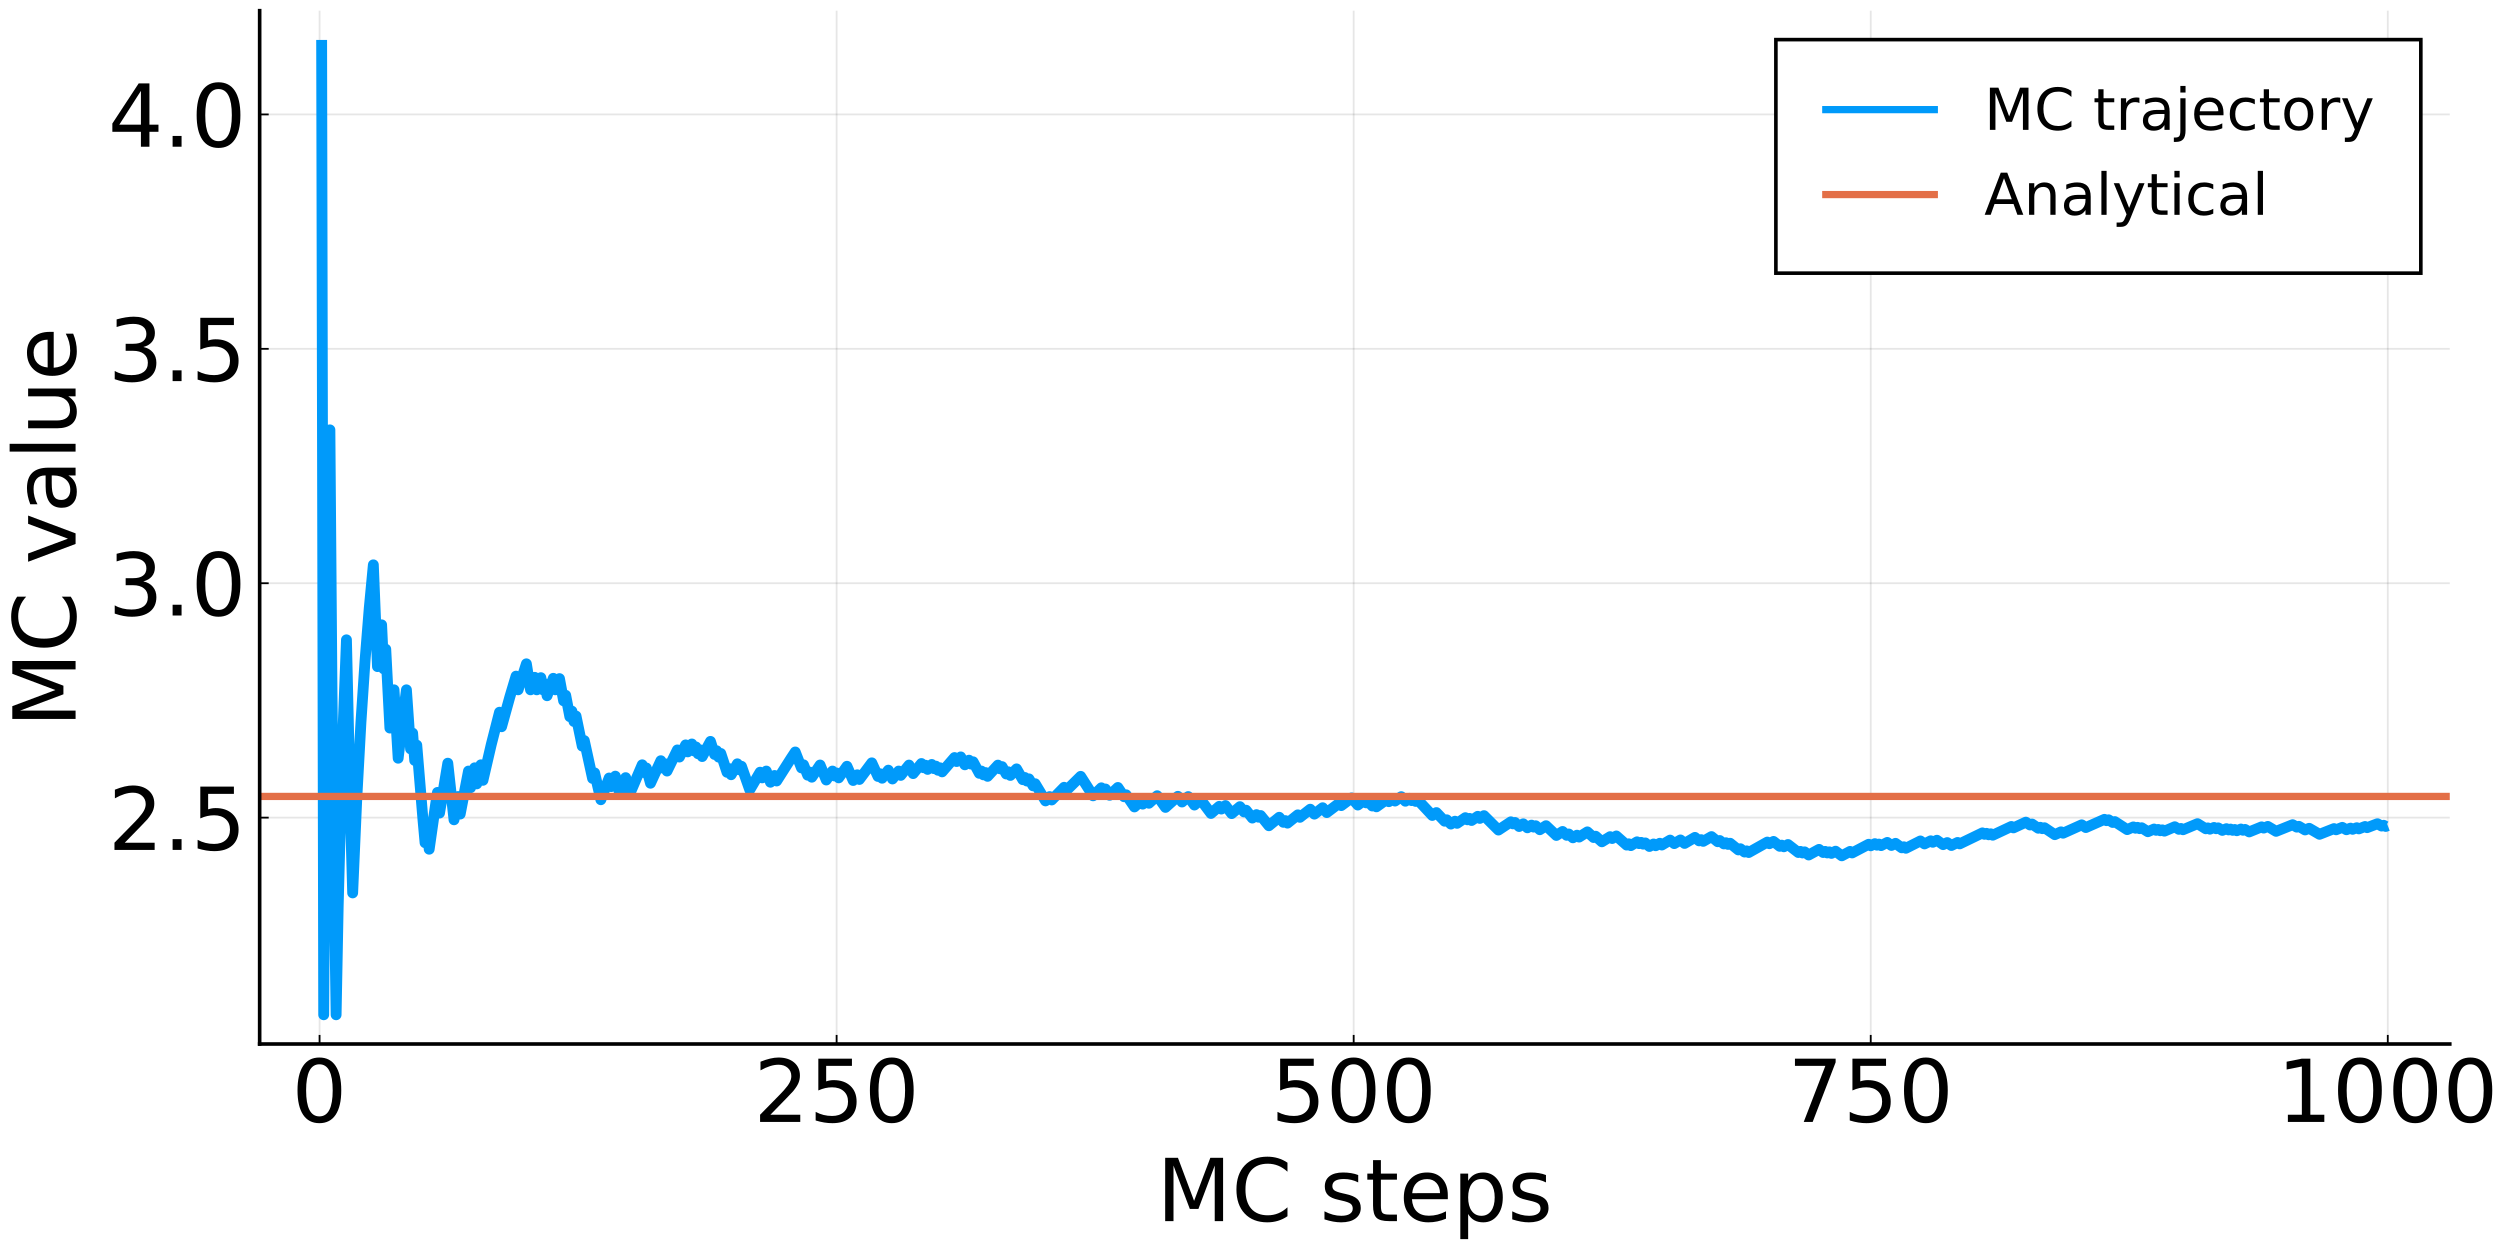
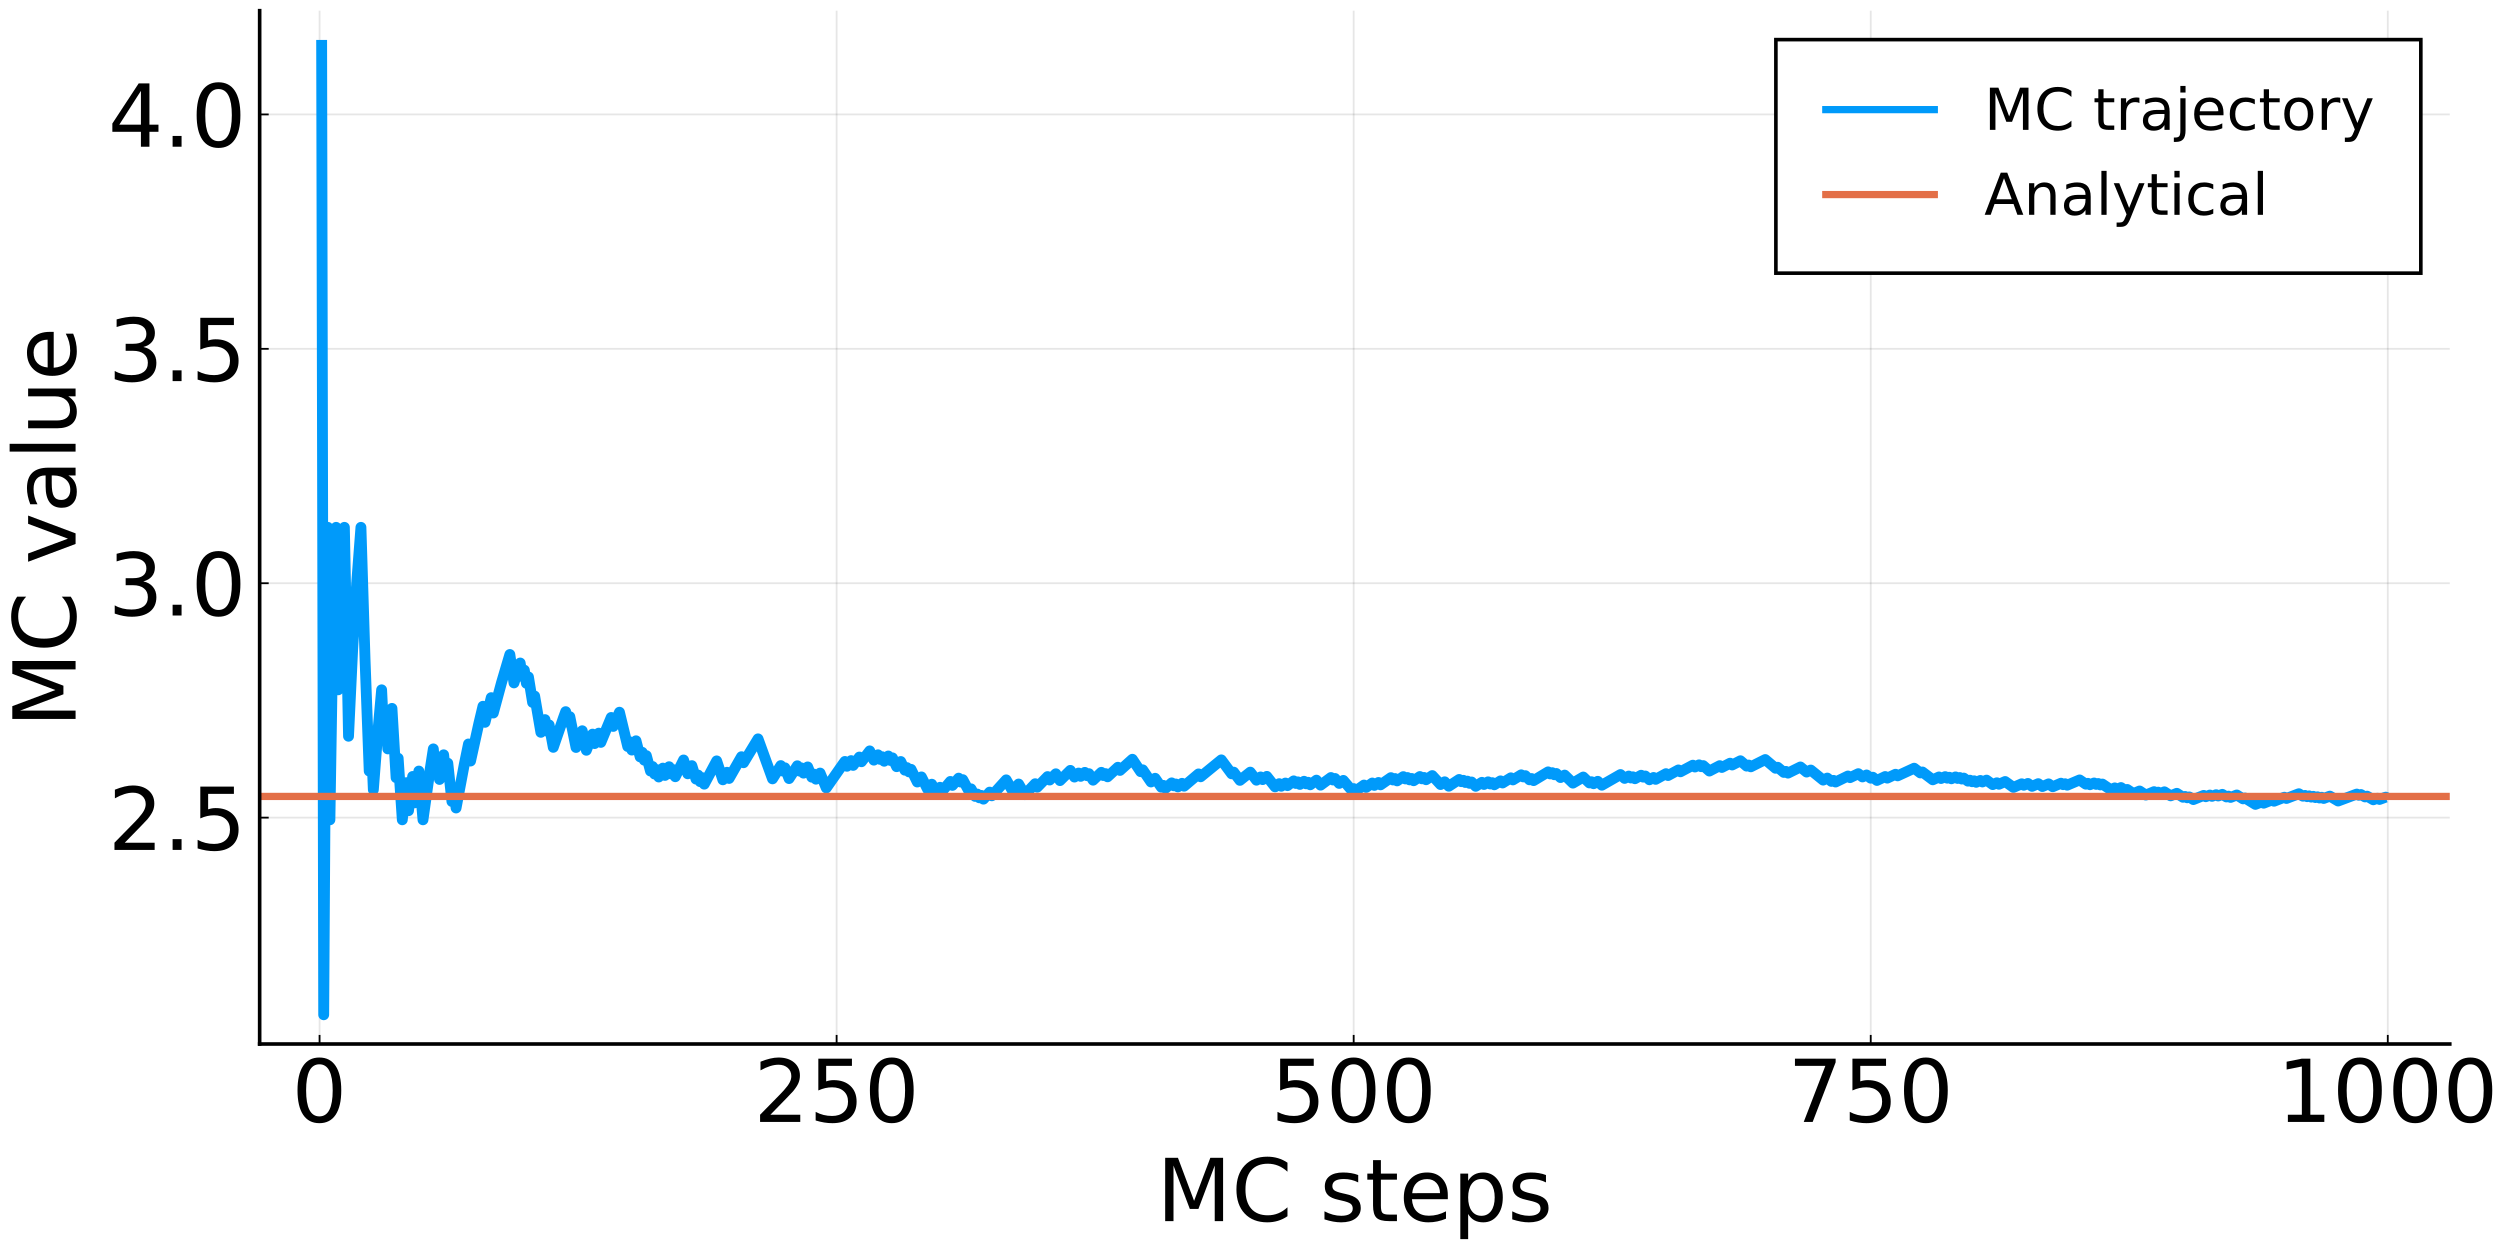
<svg xmlns="http://www.w3.org/2000/svg" xmlns:xlink="http://www.w3.org/1999/xlink" width="691.2pt" height="345.6pt" viewBox="0 0 691.2 345.6" version="1.1">
  <defs>
    <style type="text/css">*{stroke-linejoin: round; stroke-linecap: butt}</style>
  </defs>
  <g id="figure_1">
    <g id="patch_1">
      <path d="M 0 345.6  L 691.2 345.6  L 691.2 0  L 0 0  z " style="fill: #ffffff" />
    </g>
    <g id="axes_1">
      <g id="patch_2">
        <path d="M 71.789 288.647  L 677.311 288.647  L 677.311 2.953  L 71.789 2.953  z " style="fill: #ffffff" />
      </g>
      <g id="matplotlib.axis_1">
        <g id="xtick_1">
          <g id="line2d_1">
-             <path d="M 88.354 288.647  L 88.354 2.953  " clip-path="url(#pf2d93beb93)" style="fill: none; stroke: #000000; stroke-opacity: 0.1; stroke-width: 0.5; stroke-linecap: square" />
+             <path d="M 88.354 288.647  L 88.354 2.953  " clip-path="url(#pb019511355)" style="fill: none; stroke: #000000; stroke-opacity: 0.1; stroke-width: 0.5; stroke-linecap: square" />
          </g>
          <g id="line2d_2">
            <defs>
-               <path id="m62588650d0" d="M 0 0  L 0 -2.5  " style="stroke: #000000; stroke-width: 0.5" />
-             </defs>
-             <g>
-               <use xlink:href="#m62588650d0" x="88.354" y="288.647" style="stroke: #000000; stroke-width: 0.5" />
+               <path id="m0c7f39dd3d" d="M 0 0  L 0 -2.5  " style="stroke: #000000; stroke-width: 0.5" />
+             </defs>
+             <g>
+               <use xlink:href="#m0c7f39dd3d" x="88.354" y="288.647" style="stroke: #000000; stroke-width: 0.5" />
            </g>
          </g>
          <g id="text_1">
            <g transform="translate(80.67431 310.3835)scale(0.24 -0.24)">
              <defs>
                <path id="DejaVuSans-30" d="M 2034 4250  Q 1547 4250 1301 3770  Q 1056 3291 1056 2328  Q 1056 1369 1301 889  Q 1547 409 2034 409  Q 2525 409 2770 889  Q 3016 1369 3016 2328  Q 3016 3291 2770 3770  Q 2525 4250 2034 4250  z M 2034 4750  Q 2819 4750 3233 4129  Q 3647 3509 3647 2328  Q 3647 1150 3233 529  Q 2819 -91 2034 -91  Q 1250 -91 836 529  Q 422 1150 422 2328  Q 422 3509 836 4129  Q 1250 4750 2034 4750  z " transform="scale(0.015625)" />
              </defs>
              <use xlink:href="#DejaVuSans-30" transform="translate(0 0.78125)" />
            </g>
          </g>
        </g>
        <g id="xtick_2">
          <g id="line2d_3">
-             <path d="M 231.309 288.647  L 231.309 2.953  " clip-path="url(#pf2d93beb93)" style="fill: none; stroke: #000000; stroke-opacity: 0.1; stroke-width: 0.5; stroke-linecap: square" />
+             <path d="M 231.309 288.647  L 231.309 2.953  " clip-path="url(#pb019511355)" style="fill: none; stroke: #000000; stroke-opacity: 0.1; stroke-width: 0.5; stroke-linecap: square" />
          </g>
          <g id="line2d_4">
            <g>
-               <use xlink:href="#m62588650d0" x="231.309" y="288.647" style="stroke: #000000; stroke-width: 0.5" />
+               <use xlink:href="#m0c7f39dd3d" x="231.309" y="288.647" style="stroke: #000000; stroke-width: 0.5" />
            </g>
          </g>
          <g id="text_2">
            <g transform="translate(208.3892 310.3835)scale(0.24 -0.24)">
              <defs>
                <path id="DejaVuSans-32" d="M 1228 531  L 3431 531  L 3431 0  L 469 0  L 469 531  Q 828 903 1448 1529  Q 2069 2156 2228 2338  Q 2531 2678 2651 2914  Q 2772 3150 2772 3378  Q 2772 3750 2511 3984  Q 2250 4219 1831 4219  Q 1534 4219 1204 4116  Q 875 4013 500 3803  L 500 4441  Q 881 4594 1212 4672  Q 1544 4750 1819 4750  Q 2544 4750 2975 4387  Q 3406 4025 3406 3419  Q 3406 3131 3298 2873  Q 3191 2616 2906 2266  Q 2828 2175 2409 1742  Q 1991 1309 1228 531  z " transform="scale(0.015625)" />
                <path id="DejaVuSans-35" d="M 691 4666  L 3169 4666  L 3169 4134  L 1269 4134  L 1269 2991  Q 1406 3038 1543 3061  Q 1681 3084 1819 3084  Q 2600 3084 3056 2656  Q 3513 2228 3513 1497  Q 3513 744 3044 326  Q 2575 -91 1722 -91  Q 1428 -91 1123 -41  Q 819 9 494 109  L 494 744  Q 775 591 1075 516  Q 1375 441 1709 441  Q 2250 441 2565 725  Q 2881 1009 2881 1497  Q 2881 1984 2565 2268  Q 2250 2553 1709 2553  Q 1456 2553 1204 2497  Q 953 2441 691 2322  L 691 4666  z " transform="scale(0.015625)" />
              </defs>
              <use xlink:href="#DejaVuSans-32" transform="translate(0 0.78125)" />
              <use xlink:href="#DejaVuSans-35" transform="translate(63.62305 0.78125)" />
              <use xlink:href="#DejaVuSans-30" transform="translate(127.2461 0.78125)" />
            </g>
          </g>
        </g>
        <g id="xtick_3">
          <g id="line2d_5">
-             <path d="M 374.264 288.647  L 374.264 2.953  " clip-path="url(#pf2d93beb93)" style="fill: none; stroke: #000000; stroke-opacity: 0.1; stroke-width: 0.5; stroke-linecap: square" />
+             <path d="M 374.264 288.647  L 374.264 2.953  " clip-path="url(#pb019511355)" style="fill: none; stroke: #000000; stroke-opacity: 0.1; stroke-width: 0.5; stroke-linecap: square" />
          </g>
          <g id="line2d_6">
            <g>
-               <use xlink:href="#m62588650d0" x="374.264" y="288.647" style="stroke: #000000; stroke-width: 0.5" />
+               <use xlink:href="#m0c7f39dd3d" x="374.264" y="288.647" style="stroke: #000000; stroke-width: 0.5" />
            </g>
          </g>
          <g id="text_3">
            <g transform="translate(351.3442 310.3835)scale(0.24 -0.24)">
              <use xlink:href="#DejaVuSans-35" transform="translate(0 0.78125)" />
              <use xlink:href="#DejaVuSans-30" transform="translate(63.62305 0.78125)" />
              <use xlink:href="#DejaVuSans-30" transform="translate(127.2461 0.78125)" />
            </g>
          </g>
        </g>
        <g id="xtick_4">
          <g id="line2d_7">
-             <path d="M 517.219 288.647  L 517.219 2.953  " clip-path="url(#pf2d93beb93)" style="fill: none; stroke: #000000; stroke-opacity: 0.1; stroke-width: 0.5; stroke-linecap: square" />
+             <path d="M 517.219 288.647  L 517.219 2.953  " clip-path="url(#pb019511355)" style="fill: none; stroke: #000000; stroke-opacity: 0.1; stroke-width: 0.5; stroke-linecap: square" />
          </g>
          <g id="line2d_8">
            <g>
-               <use xlink:href="#m62588650d0" x="517.219" y="288.647" style="stroke: #000000; stroke-width: 0.5" />
+               <use xlink:href="#m0c7f39dd3d" x="517.219" y="288.647" style="stroke: #000000; stroke-width: 0.5" />
            </g>
          </g>
          <g id="text_4">
            <g transform="translate(494.2991 310.3835)scale(0.24 -0.24)">
              <defs>
                <path id="DejaVuSans-37" d="M 525 4666  L 3525 4666  L 3525 4397  L 1831 0  L 1172 0  L 2766 4134  L 525 4134  L 525 4666  z " transform="scale(0.015625)" />
              </defs>
              <use xlink:href="#DejaVuSans-37" transform="translate(0 0.78125)" />
              <use xlink:href="#DejaVuSans-35" transform="translate(63.62305 0.78125)" />
              <use xlink:href="#DejaVuSans-30" transform="translate(127.2461 0.78125)" />
            </g>
          </g>
        </g>
        <g id="xtick_5">
          <g id="line2d_9">
-             <path d="M 660.174 288.647  L 660.174 2.953  " clip-path="url(#pf2d93beb93)" style="fill: none; stroke: #000000; stroke-opacity: 0.1; stroke-width: 0.5; stroke-linecap: square" />
+             <path d="M 660.174 288.647  L 660.174 2.953  " clip-path="url(#pb019511355)" style="fill: none; stroke: #000000; stroke-opacity: 0.1; stroke-width: 0.5; stroke-linecap: square" />
          </g>
          <g id="line2d_10">
            <g>
-               <use xlink:href="#m62588650d0" x="660.174" y="288.647" style="stroke: #000000; stroke-width: 0.5" />
+               <use xlink:href="#m0c7f39dd3d" x="660.174" y="288.647" style="stroke: #000000; stroke-width: 0.5" />
            </g>
          </g>
          <g id="text_5">
            <g transform="translate(629.574 310.3835)scale(0.24 -0.24)">
              <defs>
                <path id="DejaVuSans-31" d="M 794 531  L 1825 531  L 1825 4091  L 703 3866  L 703 4441  L 1819 4666  L 2450 4666  L 2450 531  L 3481 531  L 3481 0  L 794 0  L 794 531  z " transform="scale(0.015625)" />
              </defs>
              <use xlink:href="#DejaVuSans-31" transform="translate(0 0.78125)" />
              <use xlink:href="#DejaVuSans-30" transform="translate(63.62305 0.78125)" />
              <use xlink:href="#DejaVuSans-30" transform="translate(127.2461 0.78125)" />
              <use xlink:href="#DejaVuSans-30" transform="translate(190.8691 0.78125)" />
            </g>
          </g>
        </g>
        <g id="text_6">
          <g transform="translate(319.7945 337.611)scale(0.24 -0.24)">
            <defs>
              <path id="DejaVuSans-4d" d="M 628 4666  L 1569 4666  L 2759 1491  L 3956 4666  L 4897 4666  L 4897 0  L 4281 0  L 4281 4097  L 3078 897  L 2444 897  L 1241 4097  L 1241 0  L 628 0  L 628 4666  z " transform="scale(0.015625)" />
              <path id="DejaVuSans-43" d="M 4122 4306  L 4122 3641  Q 3803 3938 3442 4084  Q 3081 4231 2675 4231  Q 1875 4231 1450 3742  Q 1025 3253 1025 2328  Q 1025 1406 1450 917  Q 1875 428 2675 428  Q 3081 428 3442 575  Q 3803 722 4122 1019  L 4122 359  Q 3791 134 3420 21  Q 3050 -91 2638 -91  Q 1578 -91 968 557  Q 359 1206 359 2328  Q 359 3453 968 4101  Q 1578 4750 2638 4750  Q 3056 4750 3426 4639  Q 3797 4528 4122 4306  z " transform="scale(0.015625)" />
              <path id="DejaVuSans-20" transform="scale(0.015625)" />
              <path id="DejaVuSans-73" d="M 2834 3397  L 2834 2853  Q 2591 2978 2328 3040  Q 2066 3103 1784 3103  Q 1356 3103 1142 2972  Q 928 2841 928 2578  Q 928 2378 1081 2264  Q 1234 2150 1697 2047  L 1894 2003  Q 2506 1872 2764 1633  Q 3022 1394 3022 966  Q 3022 478 2636 193  Q 2250 -91 1575 -91  Q 1294 -91 989 -36  Q 684 19 347 128  L 347 722  Q 666 556 975 473  Q 1284 391 1588 391  Q 1994 391 2212 530  Q 2431 669 2431 922  Q 2431 1156 2273 1281  Q 2116 1406 1581 1522  L 1381 1569  Q 847 1681 609 1914  Q 372 2147 372 2553  Q 372 3047 722 3315  Q 1072 3584 1716 3584  Q 2034 3584 2315 3537  Q 2597 3491 2834 3397  z " transform="scale(0.015625)" />
              <path id="DejaVuSans-74" d="M 1172 4494  L 1172 3500  L 2356 3500  L 2356 3053  L 1172 3053  L 1172 1153  Q 1172 725 1289 603  Q 1406 481 1766 481  L 2356 481  L 2356 0  L 1766 0  Q 1100 0 847 248  Q 594 497 594 1153  L 594 3053  L 172 3053  L 172 3500  L 594 3500  L 594 4494  L 1172 4494  z " transform="scale(0.015625)" />
              <path id="DejaVuSans-65" d="M 3597 1894  L 3597 1613  L 953 1613  Q 991 1019 1311 708  Q 1631 397 2203 397  Q 2534 397 2845 478  Q 3156 559 3463 722  L 3463 178  Q 3153 47 2828 -22  Q 2503 -91 2169 -91  Q 1331 -91 842 396  Q 353 884 353 1716  Q 353 2575 817 3079  Q 1281 3584 2069 3584  Q 2775 3584 3186 3129  Q 3597 2675 3597 1894  z M 3022 2063  Q 3016 2534 2758 2815  Q 2500 3097 2075 3097  Q 1594 3097 1305 2825  Q 1016 2553 972 2059  L 3022 2063  z " transform="scale(0.015625)" />
              <path id="DejaVuSans-70" d="M 1159 525  L 1159 -1331  L 581 -1331  L 581 3500  L 1159 3500  L 1159 2969  Q 1341 3281 1617 3432  Q 1894 3584 2278 3584  Q 2916 3584 3314 3078  Q 3713 2572 3713 1747  Q 3713 922 3314 415  Q 2916 -91 2278 -91  Q 1894 -91 1617 61  Q 1341 213 1159 525  z M 3116 1747  Q 3116 2381 2855 2742  Q 2594 3103 2138 3103  Q 1681 3103 1420 2742  Q 1159 2381 1159 1747  Q 1159 1113 1420 752  Q 1681 391 2138 391  Q 2594 391 2855 752  Q 3116 1113 3116 1747  z " transform="scale(0.015625)" />
            </defs>
            <use xlink:href="#DejaVuSans-4d" />
            <use xlink:href="#DejaVuSans-43" x="86.279" />
            <use xlink:href="#DejaVuSans-20" x="156.104" />
            <use xlink:href="#DejaVuSans-73" x="187.891" />
            <use xlink:href="#DejaVuSans-74" x="239.99" />
            <use xlink:href="#DejaVuSans-65" x="279.199" />
            <use xlink:href="#DejaVuSans-70" x="340.723" />
            <use xlink:href="#DejaVuSans-73" x="404.199" />
          </g>
        </g>
      </g>
      <g id="matplotlib.axis_2">
        <g id="ytick_1">
          <g id="line2d_11">
-             <path d="M 71.789 226.052  L 677.311 226.052  " clip-path="url(#pf2d93beb93)" style="fill: none; stroke: #000000; stroke-opacity: 0.1; stroke-width: 0.5; stroke-linecap: square" />
+             <path d="M 71.789 226.052  L 677.311 226.052  " clip-path="url(#pb019511355)" style="fill: none; stroke: #000000; stroke-opacity: 0.1; stroke-width: 0.5; stroke-linecap: square" />
          </g>
          <g id="line2d_12">
            <defs>
-               <path id="m33c87c09c5" d="M 0 0  L 2.5 0  " style="stroke: #000000; stroke-width: 0.5" />
-             </defs>
-             <g>
-               <use xlink:href="#m33c87c09c5" x="71.789" y="226.052" style="stroke: #000000; stroke-width: 0.5" />
+               <path id="m489bcbc8f7" d="M 0 0  L 2.5 0  " style="stroke: #000000; stroke-width: 0.5" />
+             </defs>
+             <g>
+               <use xlink:href="#m489bcbc8f7" x="71.789" y="226.052" style="stroke: #000000; stroke-width: 0.5" />
            </g>
          </g>
          <g id="text_7">
            <g transform="translate(29.88869 235.1697)scale(0.24 -0.24)">
              <defs>
                <path id="DejaVuSans-2e" d="M 684 794  L 1344 794  L 1344 0  L 684 0  L 684 794  z " transform="scale(0.015625)" />
              </defs>
              <use xlink:href="#DejaVuSans-32" transform="translate(0 0.78125)" />
              <use xlink:href="#DejaVuSans-2e" transform="translate(63.62305 0.78125)" />
              <use xlink:href="#DejaVuSans-35" transform="translate(95.41016 0.78125)" />
            </g>
          </g>
        </g>
        <g id="ytick_2">
          <g id="line2d_13">
-             <path d="M 71.789 161.245  L 677.311 161.245  " clip-path="url(#pf2d93beb93)" style="fill: none; stroke: #000000; stroke-opacity: 0.1; stroke-width: 0.5; stroke-linecap: square" />
+             <path d="M 71.789 161.245  L 677.311 161.245  " clip-path="url(#pb019511355)" style="fill: none; stroke: #000000; stroke-opacity: 0.1; stroke-width: 0.5; stroke-linecap: square" />
          </g>
          <g id="line2d_14">
            <g>
-               <use xlink:href="#m33c87c09c5" x="71.789" y="161.245" style="stroke: #000000; stroke-width: 0.5" />
+               <use xlink:href="#m489bcbc8f7" x="71.789" y="161.245" style="stroke: #000000; stroke-width: 0.5" />
            </g>
          </g>
          <g id="text_8">
            <g transform="translate(29.88869 170.3631)scale(0.24 -0.24)">
              <defs>
                <path id="DejaVuSans-33" d="M 2597 2516  Q 3050 2419 3304 2112  Q 3559 1806 3559 1356  Q 3559 666 3084 287  Q 2609 -91 1734 -91  Q 1441 -91 1130 -33  Q 819 25 488 141  L 488 750  Q 750 597 1062 519  Q 1375 441 1716 441  Q 2309 441 2620 675  Q 2931 909 2931 1356  Q 2931 1769 2642 2001  Q 2353 2234 1838 2234  L 1294 2234  L 1294 2753  L 1863 2753  Q 2328 2753 2575 2939  Q 2822 3125 2822 3475  Q 2822 3834 2567 4026  Q 2313 4219 1838 4219  Q 1578 4219 1281 4162  Q 984 4106 628 3988  L 628 4550  Q 988 4650 1302 4700  Q 1616 4750 1894 4750  Q 2613 4750 3031 4423  Q 3450 4097 3450 3541  Q 3450 3153 3228 2886  Q 3006 2619 2597 2516  z " transform="scale(0.015625)" />
              </defs>
              <use xlink:href="#DejaVuSans-33" transform="translate(0 0.78125)" />
              <use xlink:href="#DejaVuSans-2e" transform="translate(63.62305 0.78125)" />
              <use xlink:href="#DejaVuSans-30" transform="translate(95.41016 0.78125)" />
            </g>
          </g>
        </g>
        <g id="ytick_3">
          <g id="line2d_15">
-             <path d="M 71.789 96.438  L 677.311 96.438  " clip-path="url(#pf2d93beb93)" style="fill: none; stroke: #000000; stroke-opacity: 0.1; stroke-width: 0.5; stroke-linecap: square" />
+             <path d="M 71.789 96.438  L 677.311 96.438  " clip-path="url(#pb019511355)" style="fill: none; stroke: #000000; stroke-opacity: 0.1; stroke-width: 0.5; stroke-linecap: square" />
          </g>
          <g id="line2d_16">
            <g>
-               <use xlink:href="#m33c87c09c5" x="71.789" y="96.438" style="stroke: #000000; stroke-width: 0.5" />
+               <use xlink:href="#m489bcbc8f7" x="71.789" y="96.438" style="stroke: #000000; stroke-width: 0.5" />
            </g>
          </g>
          <g id="text_9">
            <g transform="translate(29.88869 105.5565)scale(0.24 -0.24)">
              <use xlink:href="#DejaVuSans-33" transform="translate(0 0.78125)" />
              <use xlink:href="#DejaVuSans-2e" transform="translate(63.62305 0.78125)" />
              <use xlink:href="#DejaVuSans-35" transform="translate(95.41016 0.78125)" />
            </g>
          </g>
        </g>
        <g id="ytick_4">
          <g id="line2d_17">
-             <path d="M 71.789 31.632  L 677.311 31.632  " clip-path="url(#pf2d93beb93)" style="fill: none; stroke: #000000; stroke-opacity: 0.1; stroke-width: 0.5; stroke-linecap: square" />
+             <path d="M 71.789 31.632  L 677.311 31.632  " clip-path="url(#pb019511355)" style="fill: none; stroke: #000000; stroke-opacity: 0.1; stroke-width: 0.5; stroke-linecap: square" />
          </g>
          <g id="line2d_18">
            <g>
-               <use xlink:href="#m33c87c09c5" x="71.789" y="31.632" style="stroke: #000000; stroke-width: 0.5" />
+               <use xlink:href="#m489bcbc8f7" x="71.789" y="31.632" style="stroke: #000000; stroke-width: 0.5" />
            </g>
          </g>
          <g id="text_10">
            <g transform="translate(29.88869 40.74992)scale(0.24 -0.24)">
              <defs>
                <path id="DejaVuSans-34" d="M 2419 4116  L 825 1625  L 2419 1625  L 2419 4116  z M 2253 4666  L 3047 4666  L 3047 1625  L 3713 1625  L 3713 1100  L 3047 1100  L 3047 0  L 2419 0  L 2419 1100  L 313 1100  L 313 1709  L 2253 4666  z " transform="scale(0.015625)" />
              </defs>
              <use xlink:href="#DejaVuSans-34" transform="translate(0 0.78125)" />
              <use xlink:href="#DejaVuSans-2e" transform="translate(63.62305 0.78125)" />
              <use xlink:href="#DejaVuSans-30" transform="translate(95.41016 0.78125)" />
            </g>
          </g>
        </g>
        <g id="text_11">
          <g transform="translate(20.89744 201.1256)rotate(-90)scale(0.24 -0.24)">
            <defs>
              <path id="DejaVuSans-76" d="M 191 3500  L 800 3500  L 1894 563  L 2988 3500  L 3597 3500  L 2284 0  L 1503 0  L 191 3500  z " transform="scale(0.015625)" />
              <path id="DejaVuSans-61" d="M 2194 1759  Q 1497 1759 1228 1600  Q 959 1441 959 1056  Q 959 750 1161 570  Q 1363 391 1709 391  Q 2188 391 2477 730  Q 2766 1069 2766 1631  L 2766 1759  L 2194 1759  z M 3341 1997  L 3341 0  L 2766 0  L 2766 531  Q 2569 213 2275 61  Q 1981 -91 1556 -91  Q 1019 -91 701 211  Q 384 513 384 1019  Q 384 1609 779 1909  Q 1175 2209 1959 2209  L 2766 2209  L 2766 2266  Q 2766 2663 2505 2880  Q 2244 3097 1772 3097  Q 1472 3097 1187 3025  Q 903 2953 641 2809  L 641 3341  Q 956 3463 1253 3523  Q 1550 3584 1831 3584  Q 2591 3584 2966 3190  Q 3341 2797 3341 1997  z " transform="scale(0.015625)" />
              <path id="DejaVuSans-6c" d="M 603 4863  L 1178 4863  L 1178 0  L 603 0  L 603 4863  z " transform="scale(0.015625)" />
              <path id="DejaVuSans-75" d="M 544 1381  L 544 3500  L 1119 3500  L 1119 1403  Q 1119 906 1312 657  Q 1506 409 1894 409  Q 2359 409 2629 706  Q 2900 1003 2900 1516  L 2900 3500  L 3475 3500  L 3475 0  L 2900 0  L 2900 538  Q 2691 219 2414 64  Q 2138 -91 1772 -91  Q 1169 -91 856 284  Q 544 659 544 1381  z M 1991 3584  L 1991 3584  z " transform="scale(0.015625)" />
            </defs>
            <use xlink:href="#DejaVuSans-4d" />
            <use xlink:href="#DejaVuSans-43" x="86.279" />
            <use xlink:href="#DejaVuSans-20" x="156.104" />
            <use xlink:href="#DejaVuSans-76" x="187.891" />
            <use xlink:href="#DejaVuSans-61" x="247.07" />
            <use xlink:href="#DejaVuSans-6c" x="308.35" />
            <use xlink:href="#DejaVuSans-75" x="336.133" />
            <use xlink:href="#DejaVuSans-65" x="399.512" />
          </g>
        </g>
      </g>
      <g id="line2d_19">
-         <path d="M 88.926 11.038  L 89.498 280.562  L 90.07 190.721  L 90.642 145.8  L 91.213 118.848  L 91.785 190.721  L 92.357 242.058  L 92.929 280.562  L 93.501 250.615  L 94.644 207.055  L 95.788 176.899  L 96.932 226.657  L 97.503 246.871  L 98.647 220.668  L 99.791 199.705  L 100.934 182.553  L 102.078 168.26  L 103.222 156.166  L 104.365 184.303  L 105.509 172.752  L 106.081 184.924  L 106.653 179.49  L 107.796 201.29  L 108.94 190.721  L 110.083 209.634  L 111.799 195.103  L 112.371 190.721  L 113.514 207.055  L 114.086 202.699  L 114.658 210.251  L 115.23 206.013  L 116.945 226.657  L 117.517 232.999  L 118.089 228.73  L 118.661 234.793  L 120.376 222.807  L 120.948 219.091  L 121.52 224.798  L 123.807 211.007  L 125.523 226.657  L 126.666 220.221  L 127.238 225.072  L 129.525 213.181  L 130.097 217.796  L 131.241 212.282  L 131.813 216.727  L 132.956 211.453  L 133.528 215.74  L 135.815 205.874  L 138.103 196.916  L 138.674 200.93  L 140.962 192.674  L 142.677 186.938  L 143.249 190.721  L 145.536 183.533  L 146.68 190.721  L 147.824 187.265  L 148.395 190.721  L 149.539 187.362  L 150.111 190.721  L 150.683 189.072  L 151.254 192.354  L 152.97 187.54  L 153.542 190.721  L 154.685 187.623  L 155.829 193.766  L 156.401 192.23  L 157.544 198.145  L 158.116 196.612  L 158.688 199.485  L 159.26 197.966  L 160.975 206.284  L 161.547 204.758  L 163.835 215.223  L 164.406 213.687  L 166.122 221.108  L 168.409 215.106  L 168.981 217.482  L 170.125 214.594  L 171.268 219.222  L 172.984 215.002  L 174.127 219.47  L 177.558 211.453  L 178.13 213.61  L 178.702 212.328  L 179.845 216.55  L 182.705 210.322  L 183.276 212.369  L 183.848 211.163  L 184.42 213.181  L 187.279 207.339  L 187.851 209.308  L 189.566 205.948  L 190.138 207.881  L 191.282 205.694  L 191.854 207.597  L 192.425 206.517  L 192.997 208.394  L 193.569 207.322  L 194.141 209.174  L 196.428 204.981  L 197.572 208.595  L 198.144 207.566  L 198.716 209.34  L 199.287 208.318  L 201.003 213.523  L 201.575 212.5  L 202.146 214.197  L 203.862 211.179  L 204.434 212.849  L 205.006 211.86  L 207.293 218.364  L 210.152 213.497  L 210.724 215.07  L 211.867 213.181  L 213.011 216.272  L 214.155 214.406  L 214.726 215.925  L 218.729 209.634  L 219.873 207.907  L 221.588 212.313  L 222.16 211.453  L 223.304 214.323  L 223.876 213.465  L 224.447 214.879  L 226.735 211.51  L 228.45 215.656  L 230.166 213.181  L 230.737 214.534  L 231.309 213.72  L 231.881 215.06  L 234.168 211.86  L 235.884 215.792  L 237.027 214.217  L 237.599 215.504  L 241.03 210.91  L 242.746 214.678  L 243.317 213.927  L 243.889 215.163  L 245.605 212.936  L 246.748 215.37  L 248.464 213.181  L 249.036 214.38  L 251.323 211.526  L 252.467 213.885  L 254.754 211.097  L 255.326 212.258  L 255.897 211.571  L 256.469 212.722  L 257.613 211.36  L 258.185 212.5  L 258.757 211.824  L 259.328 212.955  L 259.9 212.282  L 260.472 213.405  L 263.903 209.45  L 264.475 210.556  L 265.618 209.268  L 266.762 211.453  L 267.906 210.177  L 268.478 211.256  L 269.049 210.622  L 270.765 213.814  L 271.337 213.181  L 271.908 214.23  L 272.48 213.599  L 273.052 214.641  L 275.911 211.537  L 276.483 212.566  L 277.055 211.956  L 278.198 213.993  L 278.77 213.383  L 279.342 214.391  L 281.058 212.581  L 282.773 215.559  L 283.345 214.959  L 283.917 215.939  L 284.488 215.342  L 285.632 217.282  L 286.204 216.686  L 289.063 221.435  L 290.207 220.243  L 290.778 221.175  L 294.209 217.673  L 294.781 218.594  L 298.784 214.646  L 302.215 220.027  L 304.502 217.815  L 305.074 218.692  L 305.646 218.146  L 306.789 219.884  L 309.077 217.719  L 310.792 220.283  L 311.364 219.746  L 313.651 223.1  L 315.367 221.497  L 315.939 222.323  L 317.082 221.266  L 317.654 222.086  L 319.941 220.002  L 322.229 223.23  L 325.659 220.162  L 326.803 221.745  L 328.519 220.24  L 330.234 222.579  L 331.95 221.089  L 334.809 224.906  L 337.096 222.939  L 337.668 223.69  L 338.811 222.719  L 340.527 224.946  L 342.814 223.023  L 343.958 224.486  L 344.53 224.01  L 346.245 226.179  L 347.389 225.229  L 347.96 225.945  L 348.532 225.472  L 350.82 228.301  L 353.679 225.96  L 354.822 227.351  L 355.394 226.888  L 355.966 227.578  L 358.825 225.289  L 359.397 225.975  L 362.256 223.731  L 363.4 225.088  L 365.687 223.323  L 366.831 224.665  L 370.261 222.065  L 370.833 222.729  L 373.692 220.608  L 375.408 222.577  L 377.123 221.32  L 377.695 221.97  L 378.267 221.554  L 379.411 222.844  L 379.982 222.429  L 380.554 223.07  L 383.413 221.016  L 383.985 221.652  L 385.129 220.841  L 385.701 221.474  L 387.416 220.267  L 388.56 221.523  L 389.703 220.724  L 390.275 221.348  L 390.847 220.951  L 391.419 221.572  L 391.991 221.175  L 395.993 225.455  L 397.137 224.66  L 399.424 227.053  L 399.996 226.657  L 401.14 227.839  L 402.283 227.05  L 402.855 227.637  L 405.142 226.073  L 405.714 226.657  L 406.286 226.269  L 406.858 226.85  L 408.573 225.694  L 409.145 226.273  L 410.289 225.508  L 414.292 229.494  L 417.722 227.218  L 418.294 227.778  L 418.866 227.403  L 420.01 228.516  L 421.153 227.768  L 422.297 228.872  L 423.441 228.129  L 424.012 228.677  L 424.584 228.307  L 425.728 229.398  L 427.443 228.293  L 430.303 230.984  L 432.018 229.886  L 433.162 230.948  L 433.733 230.584  L 434.877 231.638  L 436.021 230.913  L 436.593 231.437  L 438.88 229.998  L 440.595 231.557  L 441.167 231.2  L 442.883 232.743  L 445.17 231.322  L 445.742 231.832  L 446.885 231.127  L 449.744 233.651  L 450.316 233.299  L 450.888 233.799  L 452.603 232.75  L 453.175 233.247  L 453.747 232.899  L 454.319 233.395  L 454.891 233.048  L 456.034 234.034  L 457.178 233.343  L 457.75 233.833  L 458.893 233.145  L 459.465 233.634  L 461.753 232.27  L 462.896 233.241  L 464.612 232.228  L 465.755 233.191  L 468.614 231.521  L 469.758 232.476  L 470.33 232.144  L 470.902 232.619  L 473.189 231.303  L 474.904 232.717  L 475.476 232.39  L 476.62 233.326  L 477.192 232.999  L 477.764 233.464  L 478.335 233.138  L 480.623 234.986  L 481.194 234.66  L 482.338 235.576  L 482.91 235.25  L 483.482 235.706  L 488.628 232.817  L 489.2 233.27  L 490.344 232.638  L 492.059 233.987  L 492.631 233.671  L 493.203 234.118  L 494.346 233.49  L 497.205 235.704  L 497.777 235.39  L 498.349 235.829  L 498.921 235.516  L 500.065 236.39  L 502.924 234.836  L 504.067 235.703  L 504.639 235.394  L 505.211 235.826  L 505.783 235.518  L 506.355 235.948  L 507.498 235.335  L 509.214 236.618  L 511.501 235.398  L 512.073 235.823  L 516.647 233.422  L 517.219 233.844  L 518.363 233.252  L 518.935 233.672  L 519.506 233.377  L 520.078 233.797  L 521.794 232.915  L 522.937 233.75  L 524.081 233.165  L 525.796 234.408  L 526.368 234.116  L 526.94 234.528  L 530.943 232.507  L 532.086 233.326  L 533.802 232.469  L 534.374 232.877  L 535.517 232.309  L 537.233 233.524  L 538.376 232.958  L 539.52 233.762  L 541.236 232.919  L 541.807 233.319  L 548.097 230.277  L 548.669 230.675  L 549.241 230.402  L 549.813 230.798  L 550.385 230.526  L 550.956 230.921  L 556.103 228.502  L 556.675 228.895  L 560.106 227.31  L 561.249 228.091  L 561.821 227.829  L 563.536 228.992  L 564.108 228.73  L 564.68 229.116  L 565.252 228.854  L 568.111 230.769  L 569.827 229.986  L 570.398 230.366  L 575.545 228.049  L 576.688 228.803  L 581.835 226.532  L 582.407 226.906  L 582.978 226.657  L 584.122 227.403  L 584.694 227.154  L 588.125 229.371  L 589.84 228.624  L 590.412 228.99  L 590.984 228.742  L 591.556 229.107  L 592.127 228.86  L 593.843 229.95  L 595.558 229.209  L 596.13 229.571  L 596.702 229.325  L 597.274 229.685  L 597.846 229.44  L 598.417 229.799  L 601.277 228.58  L 602.42 229.295  L 602.992 229.053  L 603.564 229.409  L 607.567 227.726  L 609.854 229.139  L 610.426 228.9  L 610.998 229.252  L 612.141 228.775  L 612.713 229.126  L 613.285 228.888  L 614.428 229.587  L 615.572 229.112  L 616.144 229.46  L 616.716 229.224  L 617.288 229.571  L 617.859 229.335  L 618.431 229.681  L 619.575 229.21  L 620.147 229.555  L 620.718 229.32  L 621.862 230.008  L 625.293 228.609  L 625.865 228.951  L 627.008 228.488  L 629.296 229.848  L 633.87 228.013  L 635.014 228.687  L 635.586 228.459  L 637.301 229.464  L 638.445 229.01  L 641.304 230.671  L 645.307 229.092  L 645.879 229.421  L 647.594 228.751  L 648.738 229.407  L 649.881 228.962  L 650.453 229.289  L 651.597 228.846  L 652.169 229.172  L 653.884 228.51  L 654.456 228.835  L 657.315 227.74  L 658.459 228.387  L 659.03 228.169  L 659.602 228.492  L 660.174 228.274  L 660.174 228.274  " clip-path="url(#pf2d93beb93)" style="fill: none; stroke: #009afa; stroke-width: 3" />
+         <path d="M 88.926 11.038  L 89.498 280.562  L 90.07 190.721  L 90.642 145.8  L 91.213 226.657  L 91.785 190.721  L 92.357 165.052  L 92.929 145.8  L 93.501 190.721  L 94.644 158.051  L 95.216 145.8  L 96.36 203.555  L 97.503 179.49  L 98.647 160.774  L 99.791 145.8  L 100.934 182.553  L 102.078 213.181  L 102.65 205.095  L 103.222 218.364  L 104.365 203.555  L 105.509 190.721  L 106.081 202.313  L 106.653 196.336  L 107.224 207.055  L 108.368 195.854  L 109.512 215.002  L 110.083 209.634  L 111.227 226.657  L 112.371 216.389  L 112.943 224.15  L 114.086 214.678  L 114.658 221.97  L 115.802 213.181  L 116.945 226.657  L 118.661 214.452  L 119.804 207.055  L 120.376 213.181  L 120.948 209.634  L 121.52 215.504  L 122.663 208.689  L 123.235 214.285  L 123.807 211.007  L 124.951 221.603  L 125.523 218.364  L 126.094 223.39  L 128.382 211.256  L 129.525 205.694  L 130.097 210.412  L 132.384 200.055  L 133.528 195.269  L 134.1 199.705  L 135.815 192.885  L 136.387 197.138  L 138.674 188.679  L 140.962 180.955  L 142.105 188.809  L 143.821 183.311  L 144.393 187.054  L 144.964 185.276  L 145.536 188.924  L 146.108 187.162  L 147.252 194.209  L 147.824 192.448  L 149.539 202.475  L 150.683 198.963  L 151.254 202.155  L 151.826 200.433  L 152.97 206.622  L 155.829 198.334  L 156.401 196.76  L 156.973 199.705  L 157.544 198.145  L 159.26 206.66  L 160.975 202.039  L 162.119 207.435  L 163.835 202.972  L 164.406 205.581  L 165.55 202.699  L 166.122 205.254  L 168.981 198.367  L 169.553 200.843  L 171.268 196.916  L 173.555 206.397  L 174.127 205.095  L 174.699 207.38  L 175.843 204.813  L 176.986 209.268  L 177.558 207.998  L 178.13 210.177  L 178.702 208.916  L 179.845 213.181  L 180.417 211.925  L 180.989 214.013  L 181.561 212.767  L 182.133 214.824  L 183.276 212.369  L 183.848 214.391  L 184.992 211.985  L 185.564 213.973  L 186.135 212.787  L 186.707 214.748  L 188.995 210.118  L 190.138 213.938  L 191.282 211.683  L 192.425 215.402  L 192.997 214.285  L 193.569 216.11  L 194.141 215.002  L 194.713 216.803  L 198.144 210.373  L 199.859 215.6  L 201.003 213.523  L 201.575 215.223  L 205.006 209.217  L 205.577 210.88  L 209.58 204.281  L 213.583 215.334  L 215.87 211.67  L 216.442 213.181  L 217.014 212.282  L 218.157 215.259  L 220.445 211.722  L 221.016 213.181  L 221.588 212.313  L 222.16 213.757  L 223.304 212.039  L 224.447 214.879  L 225.019 214.027  L 225.591 215.427  L 226.735 213.738  L 228.45 217.856  L 233.025 211.316  L 233.597 210.528  L 234.168 211.86  L 235.312 210.297  L 235.884 211.614  L 237.599 209.308  L 238.171 210.609  L 240.458 207.608  L 241.602 210.164  L 242.746 208.689  L 243.317 209.948  L 243.889 209.217  L 244.461 210.466  L 245.605 209.015  L 246.177 210.251  L 246.748 209.532  L 247.892 211.973  L 249.036 210.543  L 250.179 212.943  L 250.751 212.232  L 251.323 213.417  L 251.895 212.71  L 253.61 216.212  L 254.754 214.802  L 256.469 218.223  L 257.613 216.823  L 258.757 219.06  L 259.9 217.673  L 260.472 218.777  L 262.759 216.053  L 263.331 217.144  L 265.047 215.143  L 265.618 216.224  L 266.19 215.564  L 267.906 218.76  L 268.478 218.101  L 269.621 220.195  L 270.193 219.537  L 270.765 220.574  L 271.337 219.919  L 271.908 220.947  L 273.624 219.004  L 274.196 220.023  L 278.198 215.616  L 279.914 218.611  L 281.629 216.769  L 283.345 219.701  L 286.204 216.686  L 286.776 217.647  L 289.635 214.712  L 290.207 215.662  L 291.922 213.938  L 293.066 215.816  L 295.925 212.995  L 297.069 214.842  L 298.212 213.732  L 298.784 214.646  L 299.928 213.545  L 300.499 214.452  L 301.071 213.905  L 302.215 215.703  L 304.502 213.537  L 305.074 214.425  L 305.646 213.89  L 306.218 214.772  L 309.077 212.133  L 309.649 213.007  L 313.079 209.923  L 315.367 213.351  L 315.939 212.842  L 318.226 216.198  L 319.369 215.182  L 321.085 217.651  L 321.657 217.144  L 322.229 217.958  L 323.944 216.452  L 324.516 217.26  L 325.088 216.761  L 325.659 217.565  L 326.803 216.574  L 327.375 217.372  L 331.378 213.973  L 331.95 214.762  L 337.668 210.09  L 340.527 213.945  L 341.099 213.486  L 342.814 215.755  L 345.673 213.48  L 347.389 215.709  L 348.532 214.81  L 349.104 215.545  L 350.248 214.652  L 352.535 217.556  L 353.679 216.666  L 354.25 217.383  L 355.394 216.499  L 355.966 217.212  L 357.681 215.899  L 358.253 216.607  L 358.825 216.172  L 359.397 216.877  L 360.54 216.012  L 361.112 216.712  L 361.684 216.282  L 362.256 216.979  L 363.971 215.697  L 365.115 217.079  L 367.974 214.972  L 368.546 215.656  L 369.118 215.239  L 370.261 216.598  L 371.405 215.767  L 373.692 218.447  L 374.264 218.032  L 374.836 218.695  L 377.123 217.05  L 377.695 217.708  L 379.411 216.49  L 379.982 217.144  L 381.126 216.339  L 381.698 216.99  L 384.557 215.002  L 385.129 215.648  L 385.701 215.254  L 386.272 215.897  L 387.988 214.724  L 388.56 215.363  L 389.131 214.974  L 389.703 215.61  L 390.275 215.223  L 390.847 215.856  L 392.562 214.701  L 393.134 215.33  L 393.706 214.947  L 394.278 215.574  L 395.993 214.433  L 398.281 216.91  L 399.424 216.153  L 400.568 217.377  L 403.427 215.504  L 403.999 216.11  L 404.571 215.74  L 405.142 216.343  L 405.714 215.973  L 406.286 216.574  L 406.858 216.205  L 408.002 217.4  L 409.717 216.298  L 410.289 216.891  L 411.432 216.162  L 412.004 216.752  L 412.576 216.389  L 413.148 216.977  L 414.863 215.895  L 415.435 216.479  L 417.722 215.052  L 418.294 215.633  L 420.582 214.225  L 421.153 214.802  L 421.725 214.452  L 422.869 215.6  L 423.441 215.25  L 424.012 215.821  L 428.015 213.408  L 428.587 213.973  L 429.159 213.633  L 429.731 214.197  L 430.303 213.857  L 431.446 214.978  L 432.59 214.3  L 434.877 216.516  L 437.736 214.835  L 439.452 216.473  L 440.023 216.139  L 440.595 216.681  L 441.739 216.016  L 442.883 217.093  L 448.029 214.145  L 449.173 215.21  L 450.316 214.565  L 450.888 215.094  L 451.46 214.772  L 452.032 215.3  L 453.747 214.341  L 454.319 214.865  L 454.891 214.547  L 456.034 215.591  L 457.178 214.957  L 457.75 215.475  L 460.609 213.905  L 461.181 214.421  L 464.04 212.873  L 464.612 213.386  L 468.043 211.557  L 468.614 212.066  L 469.758 211.463  L 470.33 211.97  L 470.902 211.67  L 472.617 213.181  L 475.476 211.688  L 476.048 212.187  L 478.335 211.007  L 478.907 211.504  L 481.194 210.336  L 482.91 211.814  L 483.482 211.523  L 484.054 212.012  L 488.056 210  L 490.915 212.415  L 491.487 212.129  L 493.203 213.561  L 493.774 213.276  L 494.346 213.75  L 497.777 212.051  L 499.493 213.462  L 500.636 212.9  L 504.067 215.683  L 505.211 215.122  L 506.355 216.038  L 506.926 215.758  L 507.498 216.214  L 510.929 214.548  L 511.501 215.002  L 513.788 213.905  L 514.932 214.807  L 516.075 214.262  L 517.219 215.157  L 517.791 214.885  L 518.935 215.776  L 521.222 214.694  L 521.794 215.136  L 524.081 214.065  L 524.653 214.505  L 529.227 212.394  L 530.943 213.703  L 531.515 213.442  L 534.374 215.6  L 536.089 214.816  L 536.661 215.243  L 537.805 214.724  L 538.376 215.15  L 538.948 214.891  L 539.52 215.316  L 540.664 214.799  L 541.236 215.223  L 541.807 214.965  L 542.379 215.387  L 542.951 215.13  L 544.095 215.971  L 544.666 215.714  L 545.238 216.132  L 545.81 215.876  L 546.382 216.293  L 547.526 215.782  L 548.097 216.198  L 549.241 215.689  L 550.956 216.929  L 552.1 216.421  L 552.672 216.832  L 554.387 216.074  L 556.675 217.706  L 558.962 216.701  L 559.534 217.106  L 560.677 216.607  L 561.821 217.412  L 563.536 216.667  L 564.68 217.468  L 566.396 216.727  L 567.539 217.523  L 569.827 216.542  L 570.398 216.937  L 570.97 216.694  L 571.542 217.088  L 574.973 215.635  L 576.688 216.81  L 577.26 216.57  L 577.832 216.959  L 578.976 216.479  L 579.547 216.868  L 580.119 216.628  L 580.691 217.015  L 581.263 216.777  L 583.55 218.316  L 584.694 217.838  L 585.266 218.221  L 586.409 217.745  L 587.553 218.506  L 588.125 218.269  L 589.84 219.404  L 591.556 218.694  L 593.271 219.82  L 595.558 218.878  L 596.13 219.251  L 596.702 219.017  L 597.274 219.389  L 598.417 218.922  L 600.133 220.032  L 601.848 219.334  L 603.564 220.435  L 604.136 220.203  L 604.708 220.568  L 605.279 220.336  L 606.423 221.064  L 609.282 219.911  L 609.854 220.273  L 610.998 219.816  L 611.569 220.177  L 612.713 219.72  L 613.285 220.08  L 614.428 219.626  L 615.572 220.343  L 616.144 220.116  L 616.716 220.473  L 618.431 219.795  L 620.147 220.861  L 620.718 220.635  L 623.578 222.395  L 625.293 221.72  L 625.865 222.069  L 628.152 221.175  L 628.724 221.523  L 631.583 220.415  L 632.155 220.762  L 635.586 219.447  L 636.729 220.137  L 637.301 219.919  L 637.873 220.262  L 638.445 220.045  L 639.017 220.388  L 639.589 220.17  L 640.16 220.512  L 640.732 220.296  L 641.304 220.637  L 641.876 220.42  L 642.448 220.76  L 644.163 220.113  L 646.45 221.465  L 651.597 219.543  L 652.169 219.878  L 652.74 219.666  L 653.884 220.334  L 654.456 220.123  L 656.171 221.12  L 657.315 220.698  L 657.887 221.028  L 659.602 220.398  L 660.174 220.727  L 660.174 220.727  " clip-path="url(#pb019511355)" style="fill: none; stroke: #009afa; stroke-width: 3" />
      </g>
      <g id="line2d_20">
-         <path d="M -1 220.196  L 692.2 220.196  " clip-path="url(#pf2d93beb93)" style="fill: none; stroke: #e36f47; stroke-width: 2" />
+         <path d="M -1 220.196  L 692.2 220.196  " clip-path="url(#pb019511355)" style="fill: none; stroke: #e36f47; stroke-width: 2" />
      </g>
      <g id="patch_3">
        <path d="M 71.789 288.647  L 71.789 2.953  " style="fill: none; stroke: #000000; stroke-linejoin: miter; stroke-linecap: square" />
      </g>
      <g id="patch_4">
        <path d="M 71.789 288.647  L 677.311 288.647  " style="fill: none; stroke: #000000; stroke-linejoin: miter; stroke-linecap: square" />
      </g>
      <g id="legend_1">
        <g id="patch_5">
          <path d="M 490.996 75.523  L 669.311 75.523  L 669.311 10.953  L 490.996 10.953  z " style="fill: #ffffff; stroke: #000000; stroke-linejoin: miter" />
        </g>
        <g id="line2d_21">
          <path d="M 503.796 30.31  L 519.796 30.31  L 535.796 30.31  " style="fill: none; stroke: #009afa; stroke-width: 2; stroke-linejoin: miter" />
        </g>
        <g id="text_12">
          <g transform="translate(548.5965 35.91026)scale(0.16 -0.16)">
            <defs>
              <path id="DejaVuSans-72" d="M 2631 2963  Q 2534 3019 2420 3045  Q 2306 3072 2169 3072  Q 1681 3072 1420 2755  Q 1159 2438 1159 1844  L 1159 0  L 581 0  L 581 3500  L 1159 3500  L 1159 2956  Q 1341 3275 1631 3429  Q 1922 3584 2338 3584  Q 2397 3584 2469 3576  Q 2541 3569 2628 3553  L 2631 2963  z " transform="scale(0.015625)" />
              <path id="DejaVuSans-6a" d="M 603 3500  L 1178 3500  L 1178 -63  Q 1178 -731 923 -1031  Q 669 -1331 103 -1331  L -116 -1331  L -116 -844  L 38 -844  Q 366 -844 484 -692  Q 603 -541 603 -63  L 603 3500  z M 603 4863  L 1178 4863  L 1178 4134  L 603 4134  L 603 4863  z " transform="scale(0.015625)" />
              <path id="DejaVuSans-63" d="M 3122 3366  L 3122 2828  Q 2878 2963 2633 3030  Q 2388 3097 2138 3097  Q 1578 3097 1268 2742  Q 959 2388 959 1747  Q 959 1106 1268 751  Q 1578 397 2138 397  Q 2388 397 2633 464  Q 2878 531 3122 666  L 3122 134  Q 2881 22 2623 -34  Q 2366 -91 2075 -91  Q 1284 -91 818 406  Q 353 903 353 1747  Q 353 2603 823 3093  Q 1294 3584 2113 3584  Q 2378 3584 2631 3529  Q 2884 3475 3122 3366  z " transform="scale(0.015625)" />
              <path id="DejaVuSans-6f" d="M 1959 3097  Q 1497 3097 1228 2736  Q 959 2375 959 1747  Q 959 1119 1226 758  Q 1494 397 1959 397  Q 2419 397 2687 759  Q 2956 1122 2956 1747  Q 2956 2369 2687 2733  Q 2419 3097 1959 3097  z M 1959 3584  Q 2709 3584 3137 3096  Q 3566 2609 3566 1747  Q 3566 888 3137 398  Q 2709 -91 1959 -91  Q 1206 -91 779 398  Q 353 888 353 1747  Q 353 2609 779 3096  Q 1206 3584 1959 3584  z " transform="scale(0.015625)" />
              <path id="DejaVuSans-79" d="M 2059 -325  Q 1816 -950 1584 -1140  Q 1353 -1331 966 -1331  L 506 -1331  L 506 -850  L 844 -850  Q 1081 -850 1212 -737  Q 1344 -625 1503 -206  L 1606 56  L 191 3500  L 800 3500  L 1894 763  L 2988 3500  L 3597 3500  L 2059 -325  z " transform="scale(0.015625)" />
            </defs>
            <use xlink:href="#DejaVuSans-4d" />
            <use xlink:href="#DejaVuSans-43" x="86.279" />
            <use xlink:href="#DejaVuSans-20" x="156.104" />
            <use xlink:href="#DejaVuSans-74" x="187.891" />
            <use xlink:href="#DejaVuSans-72" x="227.1" />
            <use xlink:href="#DejaVuSans-61" x="268.213" />
            <use xlink:href="#DejaVuSans-6a" x="329.492" />
            <use xlink:href="#DejaVuSans-65" x="357.275" />
            <use xlink:href="#DejaVuSans-63" x="418.799" />
            <use xlink:href="#DejaVuSans-74" x="473.779" />
            <use xlink:href="#DejaVuSans-6f" x="512.988" />
            <use xlink:href="#DejaVuSans-72" x="574.17" />
            <use xlink:href="#DejaVuSans-79" x="615.283" />
          </g>
        </g>
        <g id="line2d_22">
          <path d="M 503.796 53.795  L 519.796 53.795  L 535.796 53.795  " style="fill: none; stroke: #e36f47; stroke-width: 2; stroke-linejoin: miter" />
        </g>
        <g id="text_13">
          <g transform="translate(548.5965 59.39526)scale(0.16 -0.16)">
            <defs>
              <path id="DejaVuSans-41" d="M 2188 4044  L 1331 1722  L 3047 1722  L 2188 4044  z M 1831 4666  L 2547 4666  L 4325 0  L 3669 0  L 3244 1197  L 1141 1197  L 716 0  L 50 0  L 1831 4666  z " transform="scale(0.015625)" />
              <path id="DejaVuSans-6e" d="M 3513 2113  L 3513 0  L 2938 0  L 2938 2094  Q 2938 2591 2744 2837  Q 2550 3084 2163 3084  Q 1697 3084 1428 2787  Q 1159 2491 1159 1978  L 1159 0  L 581 0  L 581 3500  L 1159 3500  L 1159 2956  Q 1366 3272 1645 3428  Q 1925 3584 2291 3584  Q 2894 3584 3203 3211  Q 3513 2838 3513 2113  z " transform="scale(0.015625)" />
              <path id="DejaVuSans-69" d="M 603 3500  L 1178 3500  L 1178 0  L 603 0  L 603 3500  z M 603 4863  L 1178 4863  L 1178 4134  L 603 4134  L 603 4863  z " transform="scale(0.015625)" />
            </defs>
            <use xlink:href="#DejaVuSans-41" />
            <use xlink:href="#DejaVuSans-6e" x="68.408" />
            <use xlink:href="#DejaVuSans-61" x="131.787" />
            <use xlink:href="#DejaVuSans-6c" x="193.066" />
            <use xlink:href="#DejaVuSans-79" x="220.85" />
            <use xlink:href="#DejaVuSans-74" x="280.029" />
            <use xlink:href="#DejaVuSans-69" x="319.238" />
            <use xlink:href="#DejaVuSans-63" x="347.021" />
            <use xlink:href="#DejaVuSans-61" x="402.002" />
            <use xlink:href="#DejaVuSans-6c" x="463.281" />
          </g>
        </g>
      </g>
    </g>
  </g>
  <defs>
-     <clipPath id="pf2d93beb93">
+     <clipPath id="pb019511355">
      <rect x="71.789" y="2.953" width="605.523" height="285.694" />
    </clipPath>
  </defs>
</svg>
